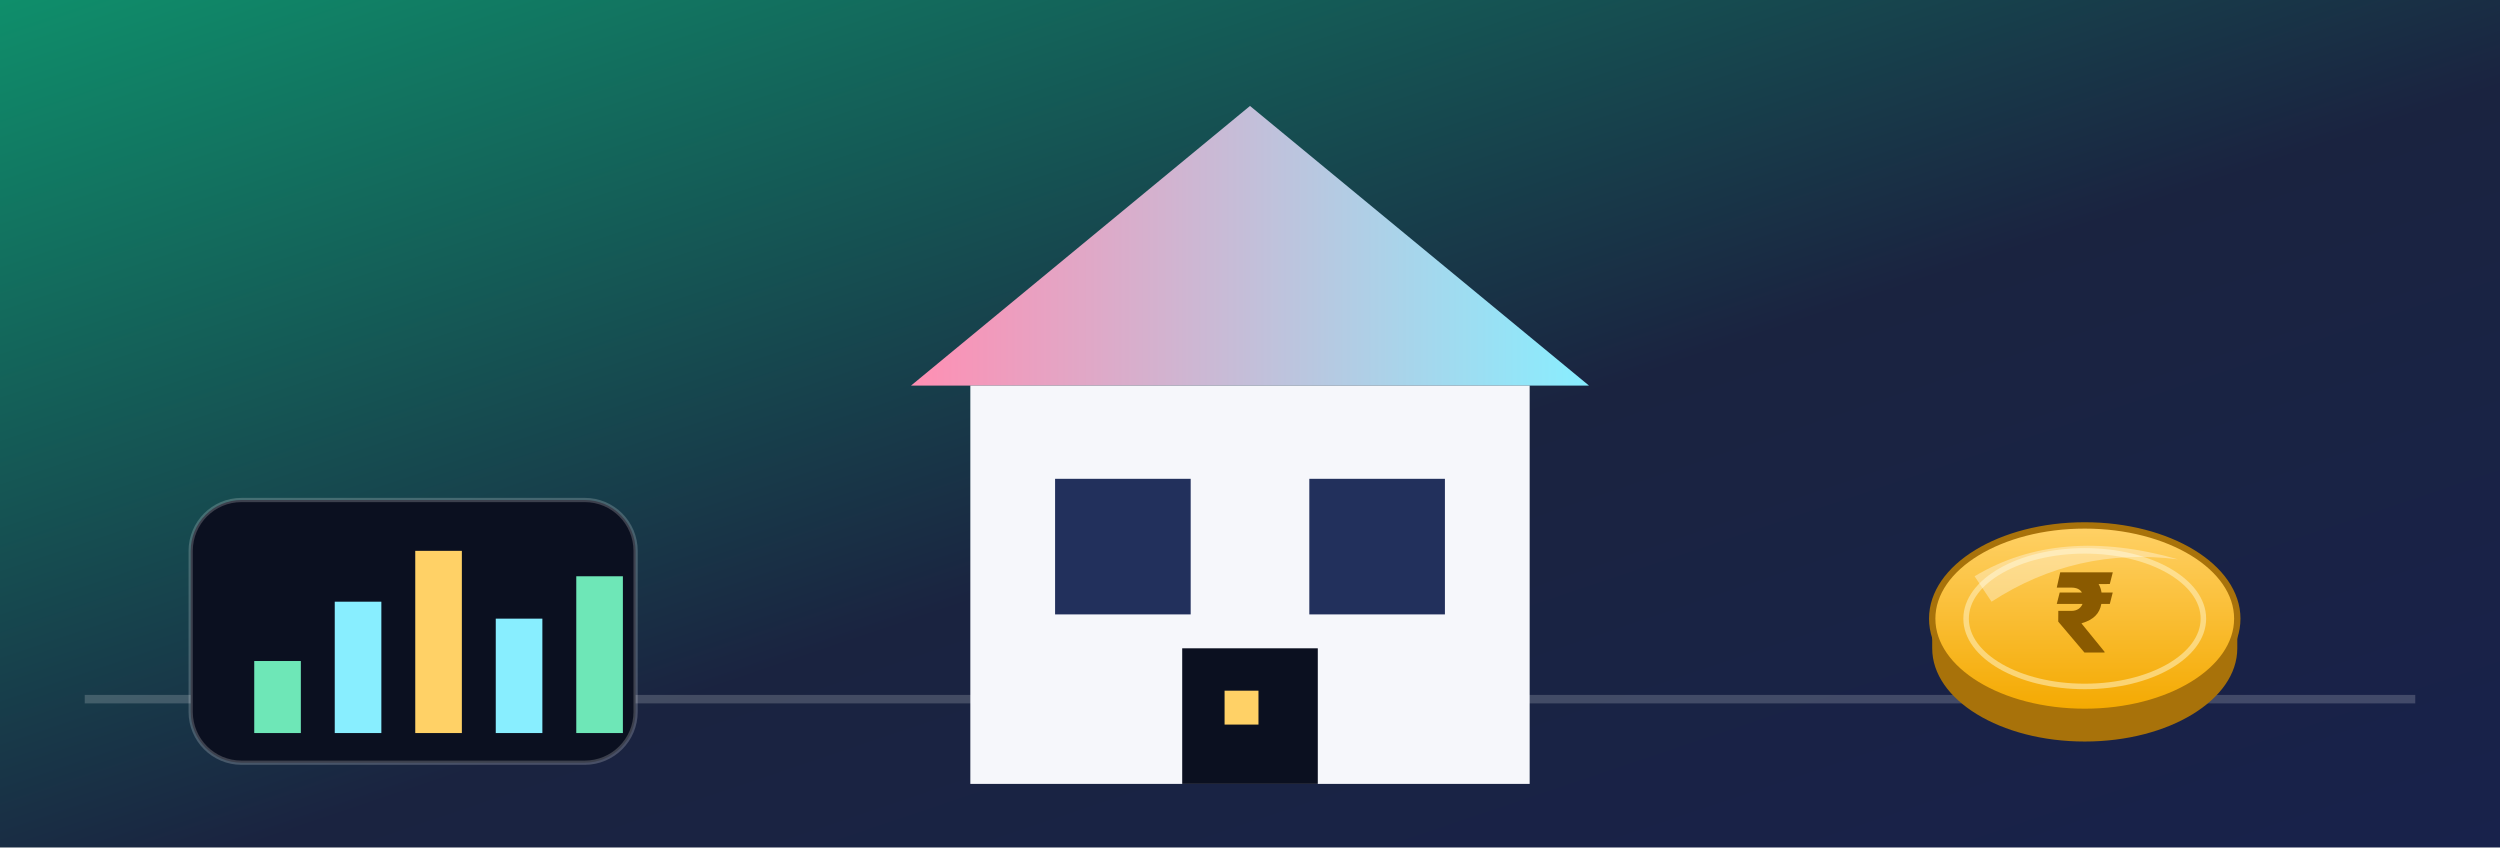
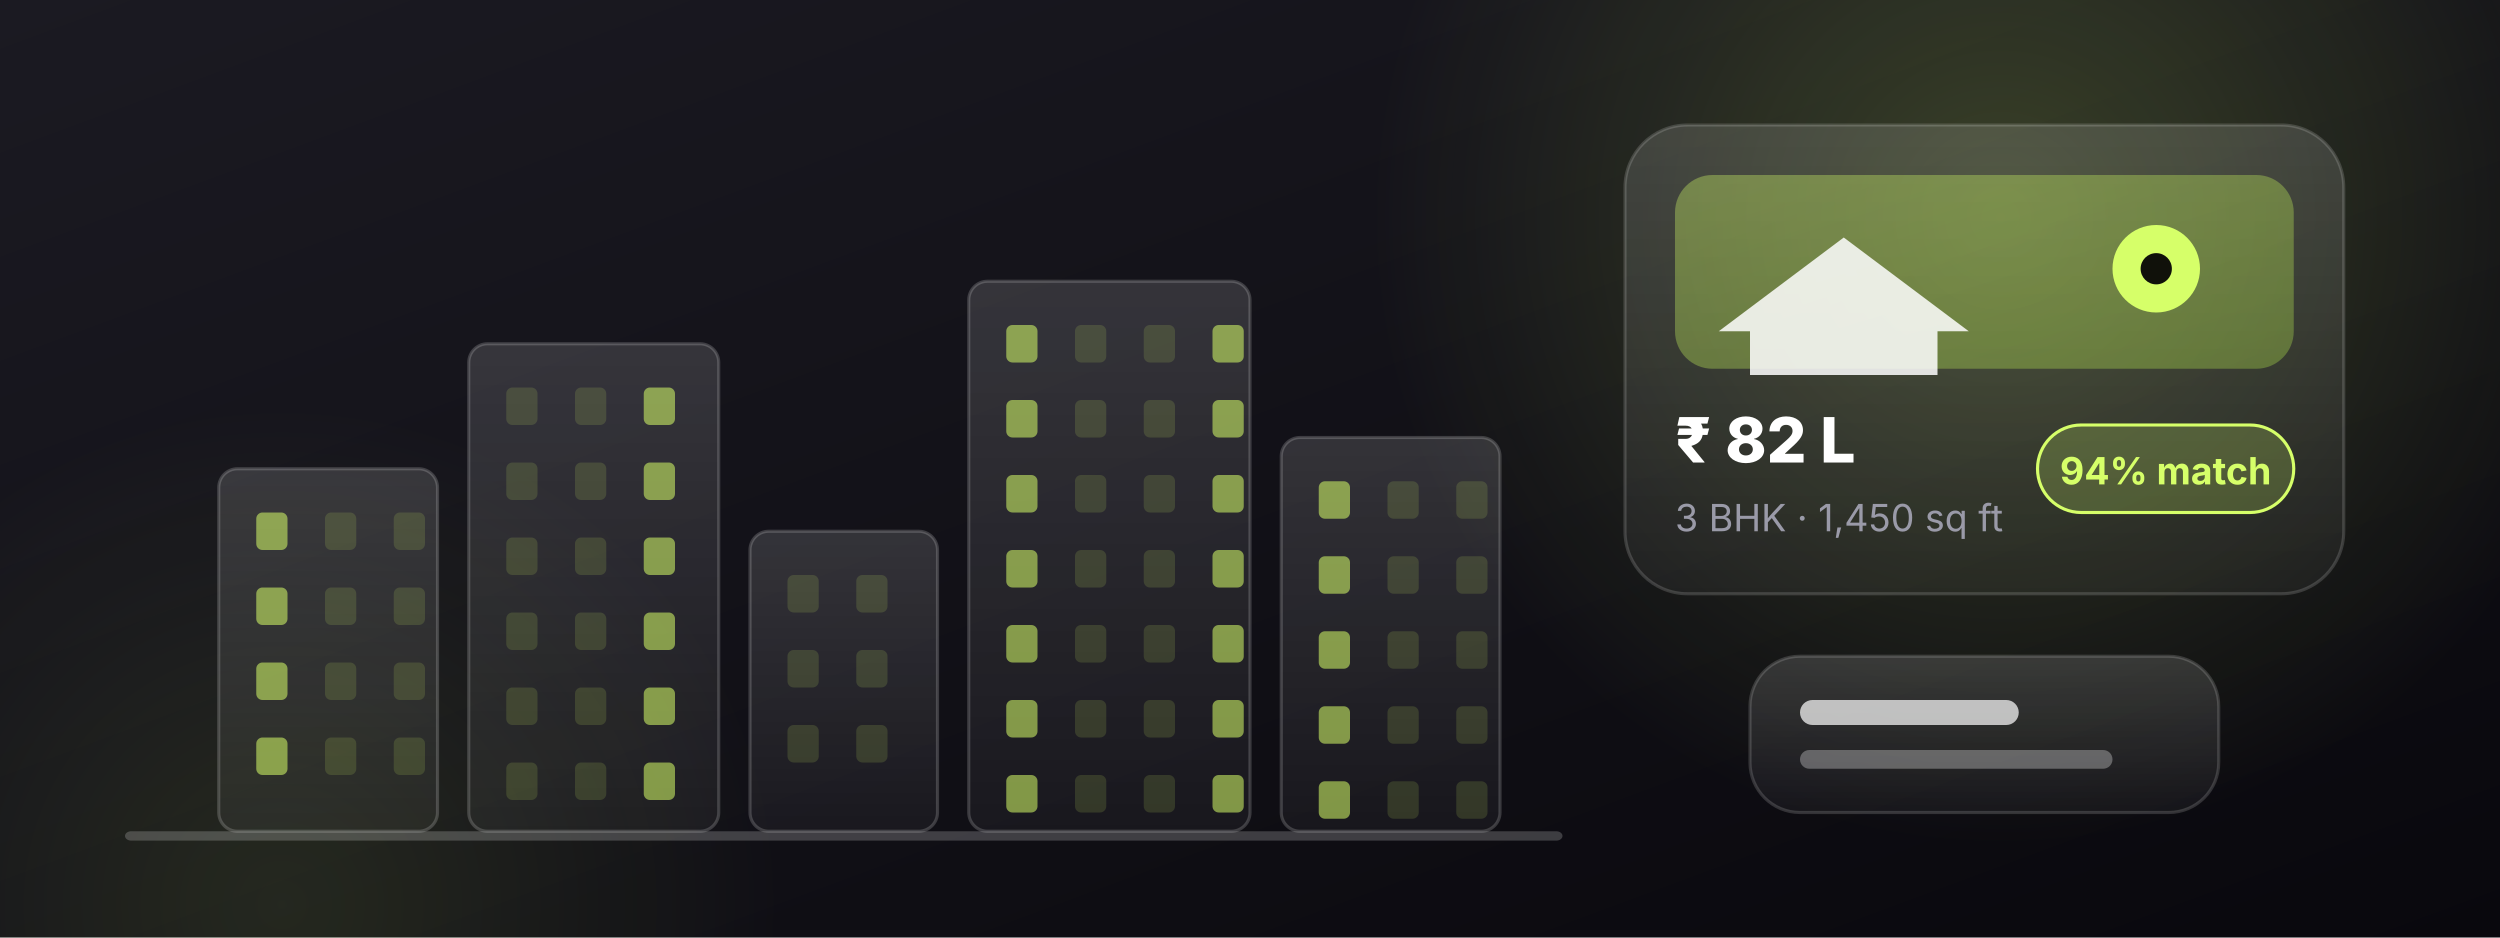
- <svg xmlns="http://www.w3.org/2000/svg" viewBox="0 0 590 200">
+ <svg xmlns="http://www.w3.org/2000/svg" viewBox="0 0 800 300" font-family="Inter,Segoe UI,Arial,sans-serif">
  <defs>
-     <linearGradient id="bgPP" x1="0" y1="0" x2="1" y2="1">
-       <stop offset="0%" stop-color="#0f8f6b" />
-       <stop offset="55%" stop-color="#1a2340" />
-       <stop offset="100%" stop-color="#18224b" />
+     <linearGradient id="bg" x1="0" y1="0" x2="1" y2="1">
+       <stop offset="0" stop-color="#1b1a22" />
+       <stop offset="1" stop-color="#09080d" />
    </linearGradient>
-     <linearGradient id="pinPP" x1="0" y1="0" x2="0" y2="1">
-       <stop offset="0%" stop-color="#ffd166" />
-       <stop offset="100%" stop-color="#f4a900" />
+     <linearGradient id="ac" x1="0" y1="0" x2="1" y2="1">
+       <stop offset="0" stop-color="#d6ff69" />
+       <stop offset="1" stop-color="#aee04a" />
    </linearGradient>
-     <linearGradient id="roofPP" x1="0" y1="0" x2="1" y2="0">
-       <stop offset="0%" stop-color="#ff8fb3" />
-       <stop offset="100%" stop-color="#8ef" />
+     <linearGradient id="gl" x1="0" y1="0" x2="0" y2="1">
+       <stop offset="0" stop-color="#fff" stop-opacity=".14" />
+       <stop offset="1" stop-color="#fff" stop-opacity=".04" />
    </linearGradient>
+     <radialGradient id="glow">
+       <stop offset="0" stop-color="#d6ff69" stop-opacity=".2" />
+       <stop offset="1" stop-color="#d6ff69" stop-opacity="0" />
+     </radialGradient>
  </defs>
-   <rect width="590" height="200" fill="url(#bgPP)" />
-   <line x1="20" y1="165" x2="570" y2="165" stroke="rgba(255,255,255,0.18)" stroke-width="2" />
-   <g transform="translate(45,118)">
-     <rect x="0" y="0" width="105" height="62" rx="12" fill="#0b1020" stroke="rgba(255,255,255,0.2)" />
-     <rect x="15" y="38" width="11" height="17" fill="#6ee7b7" />
-     <rect x="34" y="24" width="11" height="31" fill="#8ef" />
-     <rect x="53" y="12" width="11" height="43" fill="#ffd166" />
-     <rect x="72" y="28" width="11" height="27" fill="#8ef" />
-     <rect x="91" y="18" width="11" height="37" fill="#6ee7b7" />
+   <rect width="800" height="300" fill="url(#bg)" />
+   <circle cx="640" cy="70" r="200" fill="url(#glow)" />
+   <circle cx="90" cy="290" r="160" fill="url(#glow)" opacity=".5" />
+   <g fill="#fff">
+     <rect x="70" y="150" width="70" height="116" rx="6" fill="url(#gl)" stroke="#fff" stroke-opacity=".18" />
+     <rect x="82" y="164" width="10" height="12" rx="2" fill="#d6ff69" fill-opacity=".55" />
+     <rect x="104" y="164" width="10" height="12" rx="2" fill="#d6ff69" fill-opacity=".14" />
+     <rect x="126" y="164" width="10" height="12" rx="2" fill="#d6ff69" fill-opacity=".14" />
+     <rect x="82" y="188" width="10" height="12" rx="2" fill="#d6ff69" fill-opacity=".55" />
+     <rect x="104" y="188" width="10" height="12" rx="2" fill="#d6ff69" fill-opacity=".14" />
+     <rect x="126" y="188" width="10" height="12" rx="2" fill="#d6ff69" fill-opacity=".14" />
+     <rect x="82" y="212" width="10" height="12" rx="2" fill="#d6ff69" fill-opacity=".55" />
+     <rect x="104" y="212" width="10" height="12" rx="2" fill="#d6ff69" fill-opacity=".14" />
+     <rect x="126" y="212" width="10" height="12" rx="2" fill="#d6ff69" fill-opacity=".14" />
+     <rect x="82" y="236" width="10" height="12" rx="2" fill="#d6ff69" fill-opacity=".55" />
+     <rect x="104" y="236" width="10" height="12" rx="2" fill="#d6ff69" fill-opacity=".14" />
+     <rect x="126" y="236" width="10" height="12" rx="2" fill="#d6ff69" fill-opacity=".14" />
+     <rect x="150" y="110" width="80" height="156" rx="6" fill="url(#gl)" stroke="#fff" stroke-opacity=".18" />
+     <rect x="162" y="124" width="10" height="12" rx="2" fill="#d6ff69" fill-opacity=".14" />
+     <rect x="184" y="124" width="10" height="12" rx="2" fill="#d6ff69" fill-opacity=".14" />
+     <rect x="206" y="124" width="10" height="12" rx="2" fill="#d6ff69" fill-opacity=".55" />
+     <rect x="162" y="148" width="10" height="12" rx="2" fill="#d6ff69" fill-opacity=".14" />
+     <rect x="184" y="148" width="10" height="12" rx="2" fill="#d6ff69" fill-opacity=".14" />
+     <rect x="206" y="148" width="10" height="12" rx="2" fill="#d6ff69" fill-opacity=".55" />
+     <rect x="162" y="172" width="10" height="12" rx="2" fill="#d6ff69" fill-opacity=".14" />
+     <rect x="184" y="172" width="10" height="12" rx="2" fill="#d6ff69" fill-opacity=".14" />
+     <rect x="206" y="172" width="10" height="12" rx="2" fill="#d6ff69" fill-opacity=".55" />
+     <rect x="162" y="196" width="10" height="12" rx="2" fill="#d6ff69" fill-opacity=".14" />
+     <rect x="184" y="196" width="10" height="12" rx="2" fill="#d6ff69" fill-opacity=".14" />
+     <rect x="206" y="196" width="10" height="12" rx="2" fill="#d6ff69" fill-opacity=".55" />
+     <rect x="162" y="220" width="10" height="12" rx="2" fill="#d6ff69" fill-opacity=".14" />
+     <rect x="184" y="220" width="10" height="12" rx="2" fill="#d6ff69" fill-opacity=".14" />
+     <rect x="206" y="220" width="10" height="12" rx="2" fill="#d6ff69" fill-opacity=".55" />
+     <rect x="162" y="244" width="10" height="12" rx="2" fill="#d6ff69" fill-opacity=".14" />
+     <rect x="184" y="244" width="10" height="12" rx="2" fill="#d6ff69" fill-opacity=".14" />
+     <rect x="206" y="244" width="10" height="12" rx="2" fill="#d6ff69" fill-opacity=".55" />
+     <rect x="240" y="170" width="60" height="96" rx="6" fill="url(#gl)" stroke="#fff" stroke-opacity=".18" />
+     <rect x="252" y="184" width="10" height="12" rx="2" fill="#d6ff69" fill-opacity=".14" />
+     <rect x="274" y="184" width="10" height="12" rx="2" fill="#d6ff69" fill-opacity=".14" />
+     <rect x="252" y="208" width="10" height="12" rx="2" fill="#d6ff69" fill-opacity=".14" />
+     <rect x="274" y="208" width="10" height="12" rx="2" fill="#d6ff69" fill-opacity=".14" />
+     <rect x="252" y="232" width="10" height="12" rx="2" fill="#d6ff69" fill-opacity=".14" />
+     <rect x="274" y="232" width="10" height="12" rx="2" fill="#d6ff69" fill-opacity=".14" />
+     <rect x="310" y="90" width="90" height="176" rx="6" fill="url(#gl)" stroke="#fff" stroke-opacity=".18" />
+     <rect x="322" y="104" width="10" height="12" rx="2" fill="#d6ff69" fill-opacity=".55" />
+     <rect x="344" y="104" width="10" height="12" rx="2" fill="#d6ff69" fill-opacity=".14" />
+     <rect x="366" y="104" width="10" height="12" rx="2" fill="#d6ff69" fill-opacity=".14" />
+     <rect x="388" y="104" width="10" height="12" rx="2" fill="#d6ff69" fill-opacity=".55" />
+     <rect x="322" y="128" width="10" height="12" rx="2" fill="#d6ff69" fill-opacity=".55" />
+     <rect x="344" y="128" width="10" height="12" rx="2" fill="#d6ff69" fill-opacity=".14" />
+     <rect x="366" y="128" width="10" height="12" rx="2" fill="#d6ff69" fill-opacity=".14" />
+     <rect x="388" y="128" width="10" height="12" rx="2" fill="#d6ff69" fill-opacity=".55" />
+     <rect x="322" y="152" width="10" height="12" rx="2" fill="#d6ff69" fill-opacity=".55" />
+     <rect x="344" y="152" width="10" height="12" rx="2" fill="#d6ff69" fill-opacity=".14" />
+     <rect x="366" y="152" width="10" height="12" rx="2" fill="#d6ff69" fill-opacity=".14" />
+     <rect x="388" y="152" width="10" height="12" rx="2" fill="#d6ff69" fill-opacity=".55" />
+     <rect x="322" y="176" width="10" height="12" rx="2" fill="#d6ff69" fill-opacity=".55" />
+     <rect x="344" y="176" width="10" height="12" rx="2" fill="#d6ff69" fill-opacity=".14" />
+     <rect x="366" y="176" width="10" height="12" rx="2" fill="#d6ff69" fill-opacity=".14" />
+     <rect x="388" y="176" width="10" height="12" rx="2" fill="#d6ff69" fill-opacity=".55" />
+     <rect x="322" y="200" width="10" height="12" rx="2" fill="#d6ff69" fill-opacity=".55" />
+     <rect x="344" y="200" width="10" height="12" rx="2" fill="#d6ff69" fill-opacity=".14" />
+     <rect x="366" y="200" width="10" height="12" rx="2" fill="#d6ff69" fill-opacity=".14" />
+     <rect x="388" y="200" width="10" height="12" rx="2" fill="#d6ff69" fill-opacity=".55" />
+     <rect x="322" y="224" width="10" height="12" rx="2" fill="#d6ff69" fill-opacity=".55" />
+     <rect x="344" y="224" width="10" height="12" rx="2" fill="#d6ff69" fill-opacity=".14" />
+     <rect x="366" y="224" width="10" height="12" rx="2" fill="#d6ff69" fill-opacity=".14" />
+     <rect x="388" y="224" width="10" height="12" rx="2" fill="#d6ff69" fill-opacity=".55" />
+     <rect x="322" y="248" width="10" height="12" rx="2" fill="#d6ff69" fill-opacity=".55" />
+     <rect x="344" y="248" width="10" height="12" rx="2" fill="#d6ff69" fill-opacity=".14" />
+     <rect x="366" y="248" width="10" height="12" rx="2" fill="#d6ff69" fill-opacity=".14" />
+     <rect x="388" y="248" width="10" height="12" rx="2" fill="#d6ff69" fill-opacity=".55" />
+     <rect x="410" y="140" width="70" height="126" rx="6" fill="url(#gl)" stroke="#fff" stroke-opacity=".18" />
+     <rect x="422" y="154" width="10" height="12" rx="2" fill="#d6ff69" fill-opacity=".55" />
+     <rect x="444" y="154" width="10" height="12" rx="2" fill="#d6ff69" fill-opacity=".14" />
+     <rect x="466" y="154" width="10" height="12" rx="2" fill="#d6ff69" fill-opacity=".14" />
+     <rect x="422" y="178" width="10" height="12" rx="2" fill="#d6ff69" fill-opacity=".55" />
+     <rect x="444" y="178" width="10" height="12" rx="2" fill="#d6ff69" fill-opacity=".14" />
+     <rect x="466" y="178" width="10" height="12" rx="2" fill="#d6ff69" fill-opacity=".14" />
+     <rect x="422" y="202" width="10" height="12" rx="2" fill="#d6ff69" fill-opacity=".55" />
+     <rect x="444" y="202" width="10" height="12" rx="2" fill="#d6ff69" fill-opacity=".14" />
+     <rect x="466" y="202" width="10" height="12" rx="2" fill="#d6ff69" fill-opacity=".14" />
+     <rect x="422" y="226" width="10" height="12" rx="2" fill="#d6ff69" fill-opacity=".55" />
+     <rect x="444" y="226" width="10" height="12" rx="2" fill="#d6ff69" fill-opacity=".14" />
+     <rect x="466" y="226" width="10" height="12" rx="2" fill="#d6ff69" fill-opacity=".14" />
+     <rect x="422" y="250" width="10" height="12" rx="2" fill="#d6ff69" fill-opacity=".55" />
+     <rect x="444" y="250" width="10" height="12" rx="2" fill="#d6ff69" fill-opacity=".14" />
+     <rect x="466" y="250" width="10" height="12" rx="2" fill="#d6ff69" fill-opacity=".14" />
  </g>
-   <g transform="translate(215,25)">
-     <polygon points="80,0 0,66 160,66" fill="url(#roofPP)" />
-     <rect x="14" y="66" width="132" height="94" fill="#f6f7fb" />
-     <rect x="34" y="88" width="32" height="32" fill="#22305c" />
-     <rect x="94" y="88" width="32" height="32" fill="#22305c" />
-     <rect x="64" y="128" width="32" height="32" fill="#0b1020" />
-     <rect x="74" y="138" width="8" height="8" fill="#ffd166" />
+   <rect x="40" y="266" width="460" height="3" rx="2" fill="#fff" fill-opacity=".2" />
+   <g transform="translate(520 40)">
+     <rect width="230" height="150" rx="20" fill="url(#gl)" stroke="#fff" stroke-opacity=".16" />
+     <rect x="16" y="16" width="198" height="62" rx="12" fill="url(#ac)" fill-opacity=".35" />
+     <path d="M30 66 L70 36 L110 66 Z M40 66 h60 v14 h-60z" fill="#fff" fill-opacity=".85" />
+     <circle cx="170" cy="46" r="14" fill="#d6ff69" />
+     <circle cx="170" cy="46" r="5" fill="#10110a" />
+     <text x="16" y="108" fill="#fff" font-size="20" font-weight="800">₹ 82 L</text>
+     <text x="16" y="130" fill="#9a9aa8" font-size="12">3 BHK · 1,450 sq ft</text>
+     <rect x="132" y="96" width="82" height="28" rx="14" fill="#d6ff69" fill-opacity=".2" stroke="#d6ff69" />
+     <text x="173" y="115" fill="#d6ff69" font-size="12" font-weight="700" text-anchor="middle">94% match</text>
  </g>
-   <g transform="translate(452,112)">
-     <path d="M4,34 L4,41 A36,22 0 0 0 76,41 L76,34 A36,22 0 0 1 4,34 Z" fill="#a8720a" />
-     <g stroke="#8a5c06" stroke-width="1.6" opacity="0.8">
-       <line x1="10" y1="37" x2="10" y2="42" />
-       <line x1="17" y1="41.5" x2="17" y2="46.5" />
-       <line x1="24.5" y1="44.5" x2="24.5" y2="49.5" />
-       <line x1="32.5" y1="46.3" x2="32.5" y2="51.3" />
-       <line x1="40" y1="46.8" x2="40" y2="51.8" />
-       <line x1="47.5" y1="46.3" x2="47.5" y2="51.3" />
-       <line x1="55.5" y1="44.5" x2="55.5" y2="49.5" />
-       <line x1="63" y1="41.5" x2="63" y2="46.5" />
-       <line x1="70" y1="37" x2="70" y2="42" />
-     </g>
-     <ellipse cx="40" cy="34" rx="36" ry="22" fill="url(#pinPP)" />
-     <ellipse cx="40" cy="34" rx="36" ry="22" fill="none" stroke="#a8720a" stroke-width="1.5" />
-     <ellipse cx="40" cy="34" rx="28" ry="16" fill="none" stroke="#fff2c4" stroke-width="1.3" opacity="0.55" />
-     <path d="M14,24 Q34,12 62,20 Q38,17 18,30 Z" fill="#ffffff" opacity="0.35" />
-     <text x="40" y="42" font-family="Inter, sans-serif" font-size="26" font-weight="800" fill="#8a5a00" text-anchor="middle">₹</text>
+   <g transform="translate(560 210)">
+     <rect width="150" height="50" rx="16" fill="url(#gl)" stroke="#fff" stroke-opacity=".16" />
+     <rect x="16" y="14" width="70" height="8" rx="4" fill="#fff" fill-opacity=".7" />
+     <rect x="16" y="30" width="100" height="6" rx="3" fill="#fff" fill-opacity=".3" />
  </g>
</svg>
